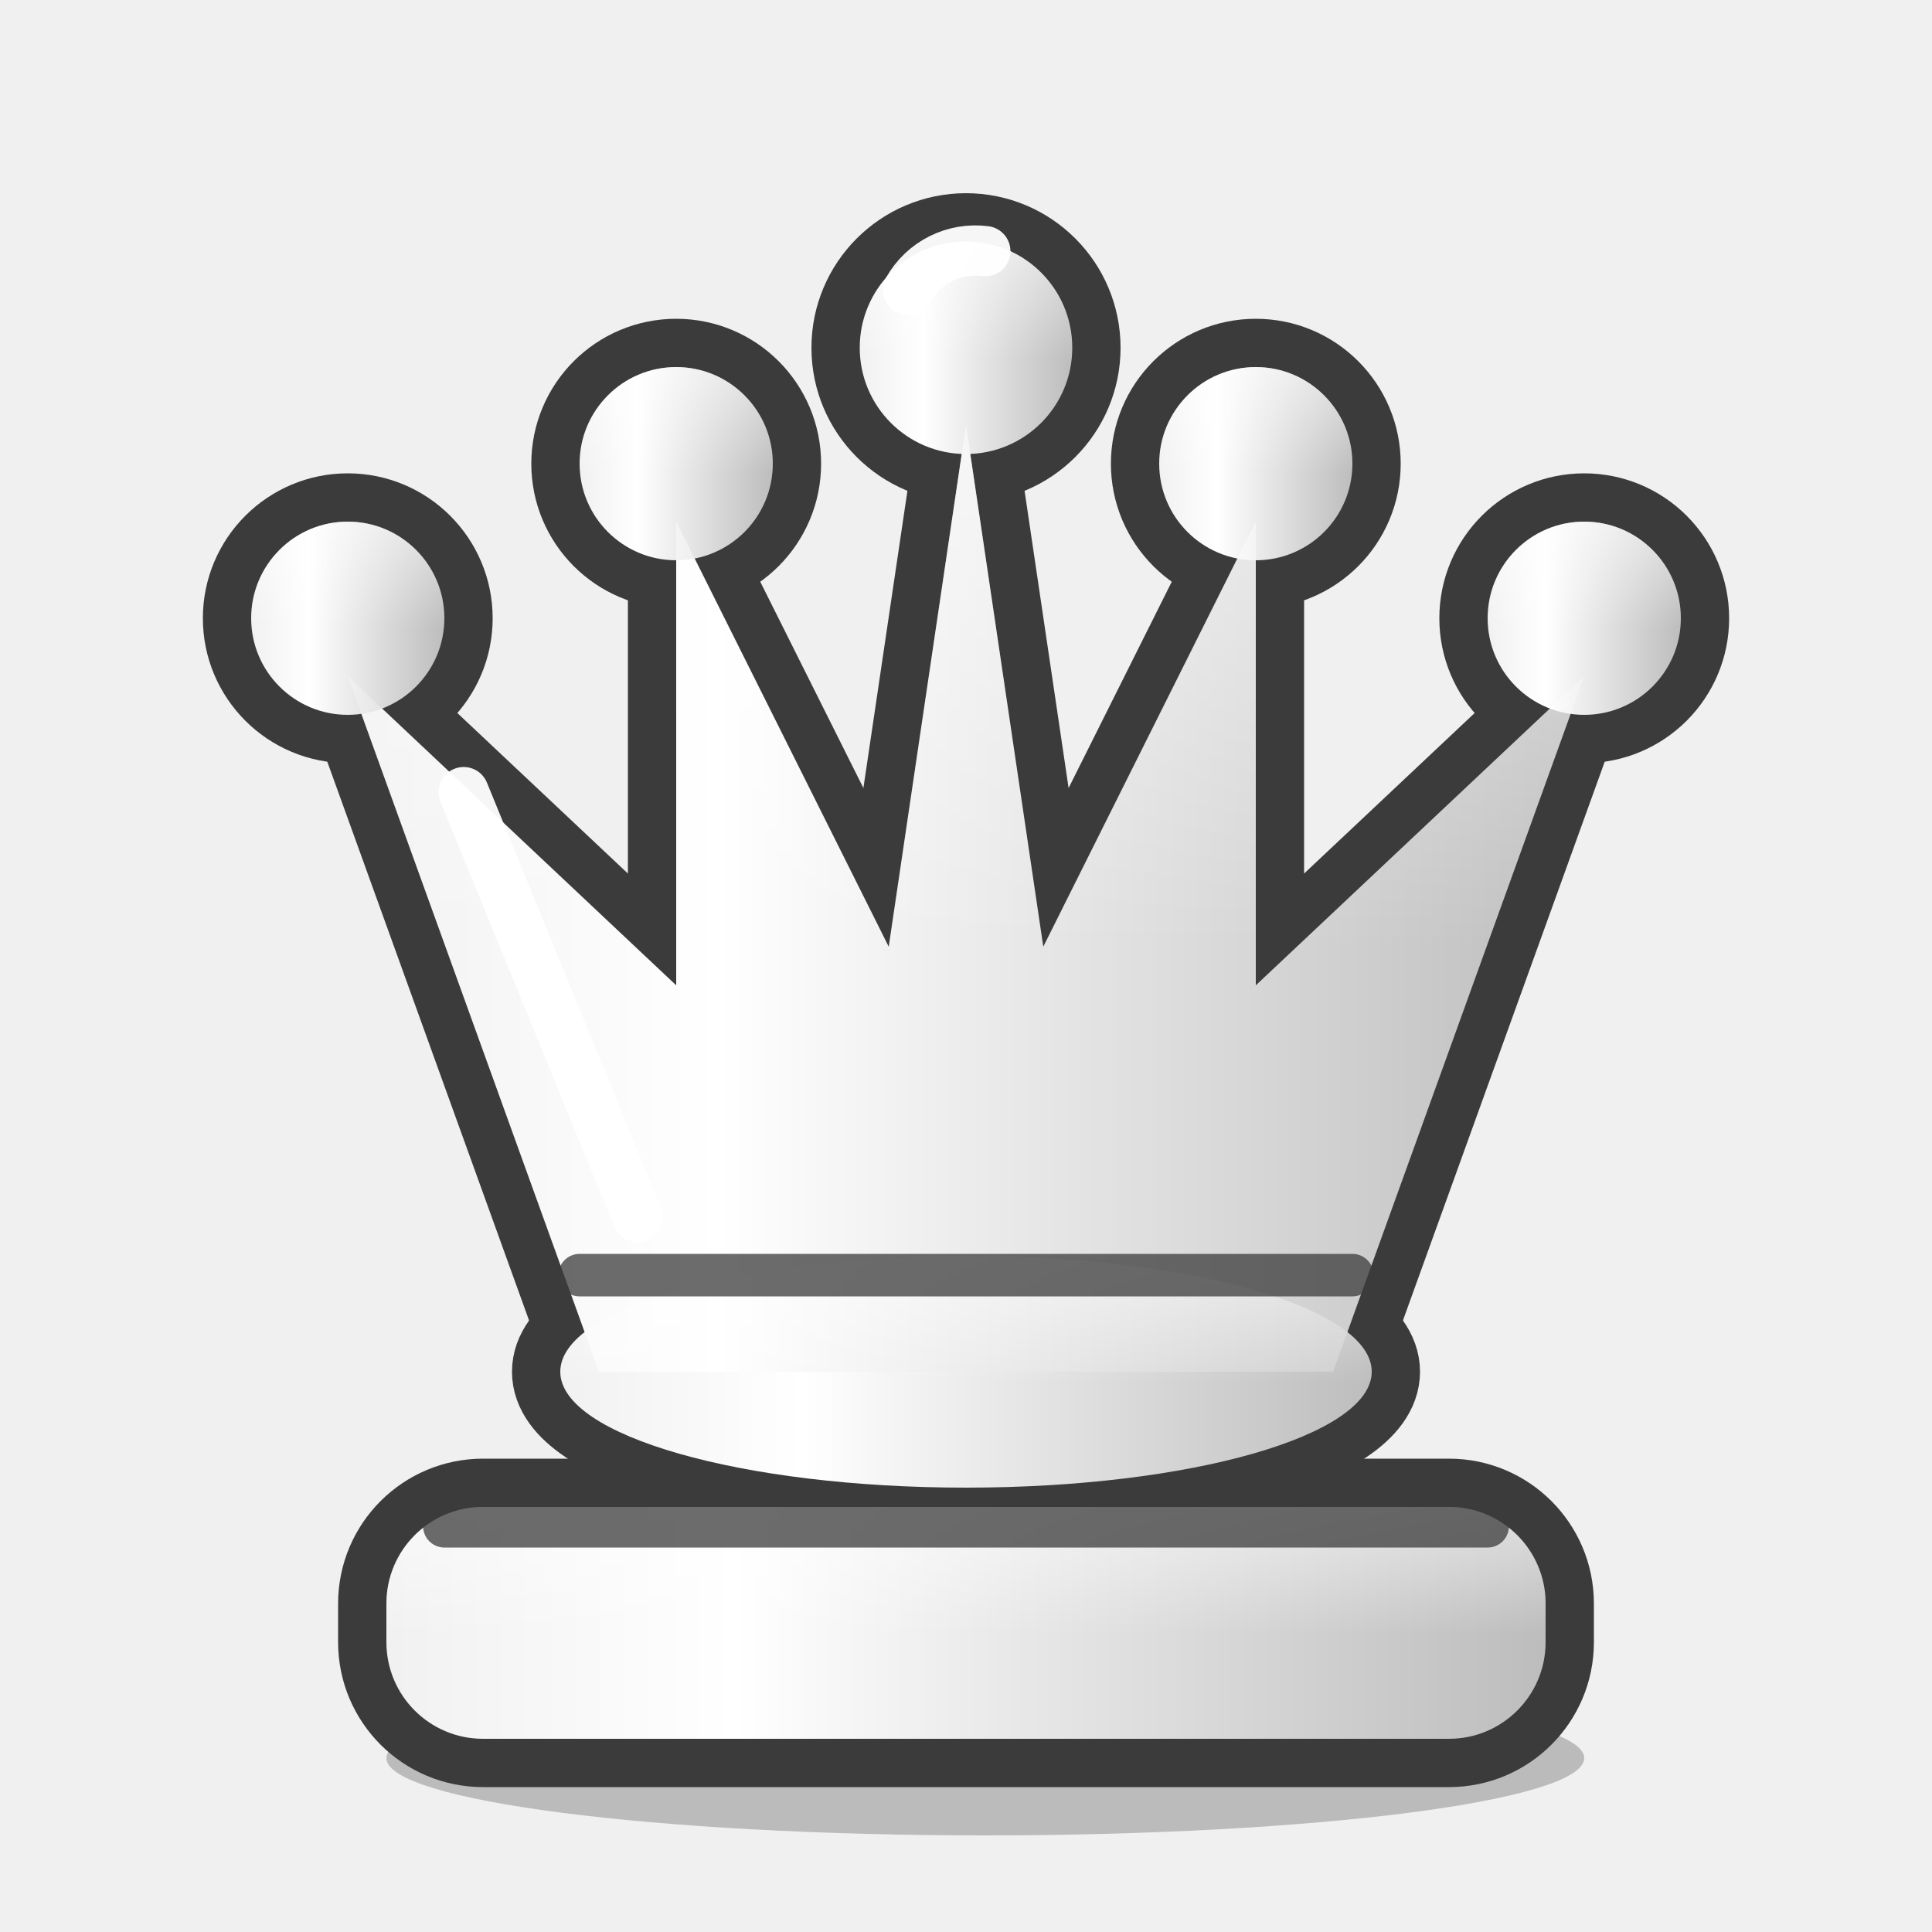
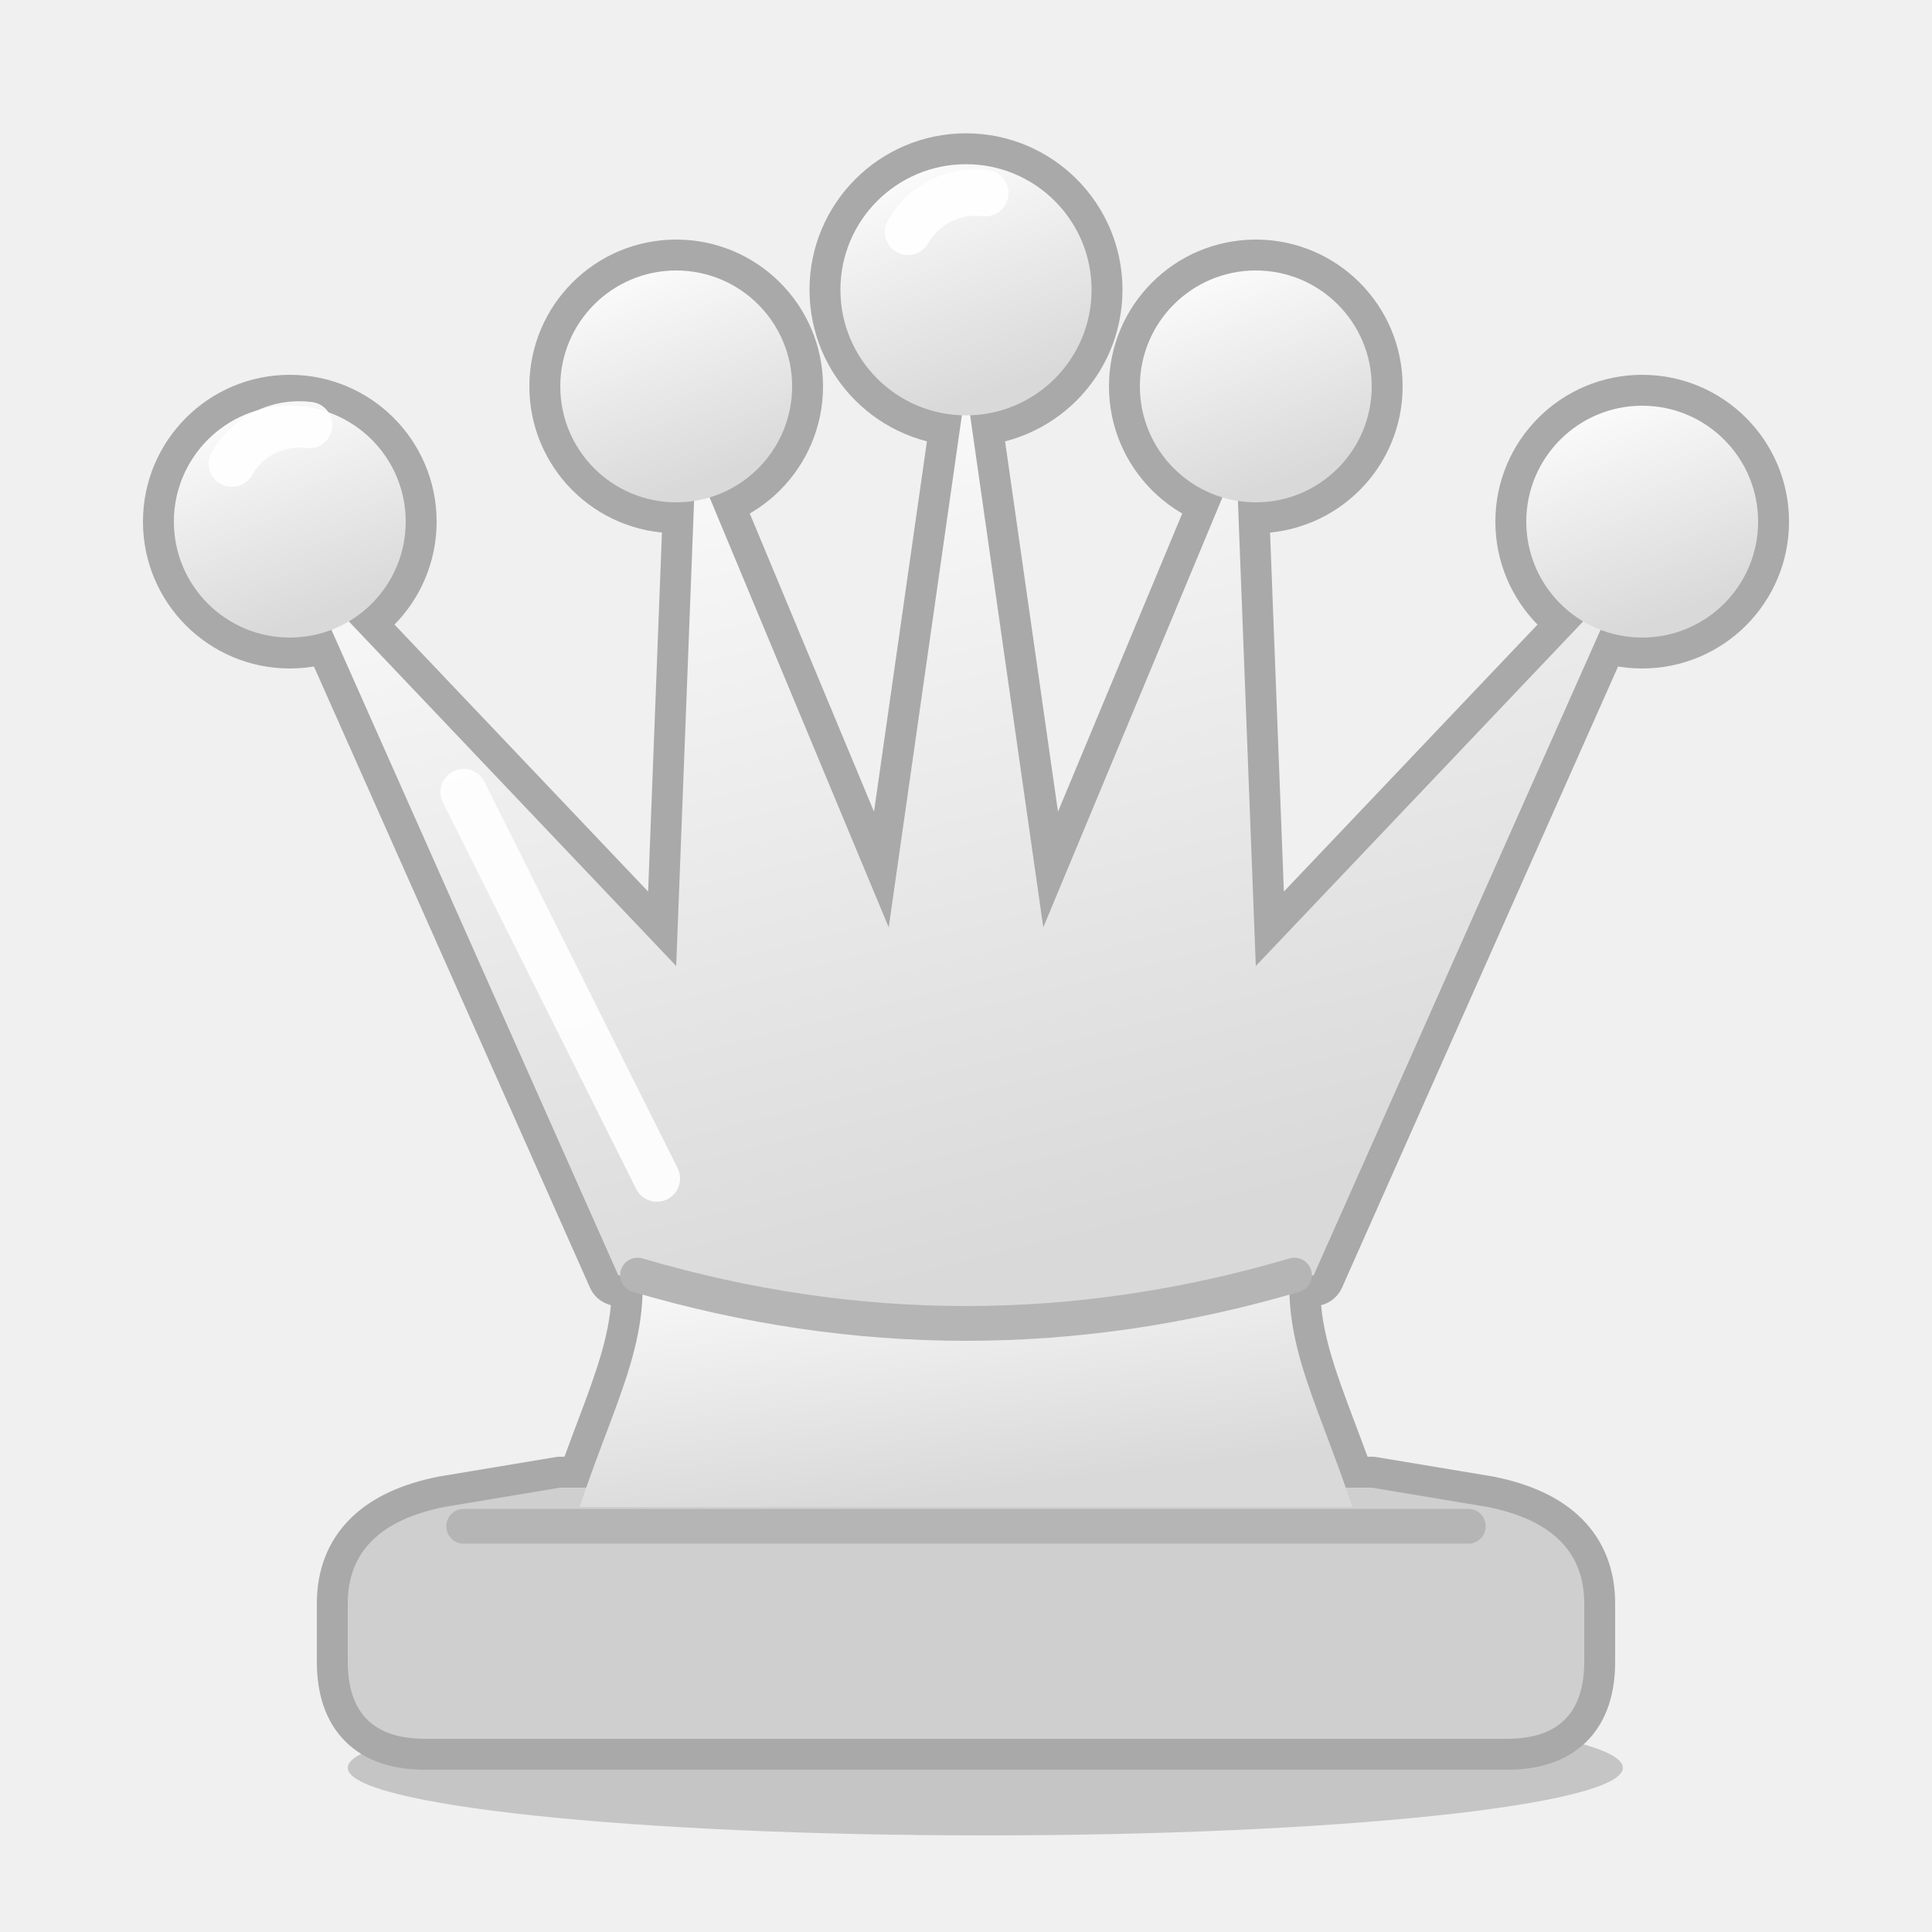
<svg xmlns="http://www.w3.org/2000/svg" viewBox="0 0 100 100">
  <defs>
-     <linearGradient id="neowQb" x1="0" y1="0" x2="1" y2="0">
-       <stop offset="0" stop-color="#f1f1f1" />
-       <stop offset="0.3" stop-color="#ffffff" />
-       <stop offset="1" stop-color="#bdbdbd" />
-     </linearGradient>
-     <linearGradient id="neowQs" x1="0" y1="0" x2="0" y2="1">
-       <stop offset="0" stop-color="#ffffff" stop-opacity="0.55" />
-       <stop offset="0.55" stop-color="#ffffff" stop-opacity="0" />
+     <linearGradient id="neowQb" x1="0" y1="0" x2="0.35" y2="1">
+       <stop offset="0" stop-color="#ffffff" />
+       <stop offset="1" stop-color="#d9d9d9" />
    </linearGradient>
  </defs>
-   <ellipse cx="51" cy="91" rx="31" ry="4" fill="#000" opacity="0.22" />
-   <g fill="#3b3b3b" stroke="#3b3b3b" stroke-width="5" stroke-linejoin="round">
-     <rect x="20" y="78" width="60" height="12" rx="5" />
-     <ellipse cx="50" cy="71" rx="21" ry="6" />
-     <path d="M31 71 L18 35 L35 51 L35 27 L46 49 L50 22 L54 49 L65 27 L65 51 L82 35 L69 71 Z" />
-     <circle cx="18" cy="32" r="5" />
-     <circle cx="35" cy="24" r="5" />
-     <circle cx="50" cy="18" r="5.5" />
-     <circle cx="65" cy="24" r="5" />
-     <circle cx="82" cy="32" r="5" />
+   <ellipse cx="51" cy="91.5" rx="33" ry="3.5" fill="#000" opacity="0.18" />
+   <g fill="#a9a9a9" stroke="#a9a9a9" stroke-width="3.2" stroke-linejoin="round">
+     <path d="M22 90 H78 Q82 90 82 86 V83 Q82 79 77 78 L71 77 H29 L23 78 Q18 79 18 83 V86 Q18 90 22 90 Z" />
+     <path d="M30 78 C32 72 34 69 33 64 H67 C66 69 68 72 70 78 Z" />
+     <path d="M32 66 L16 30 L35 50 L36 24 L46 48 L50 20 L54 48 L64 24 L65 50 L84 30 L68 66 Q50 71 32 66 Z" />
+     <circle cx="15" cy="27" r="6" />
+     <circle cx="35" cy="20" r="6" />
+     <circle cx="50" cy="15" r="6.5" />
+     <circle cx="65" cy="20" r="6" />
+     <circle cx="85" cy="27" r="6" />
+   </g>
+   <g fill="#cfcfcf">
+     <path d="M22 90 H78 Q82 90 82 86 V83 Q82 79 77 78 L71 77 H29 L23 78 Q18 79 18 83 V86 Q18 90 22 90 Z" />
  </g>
  <g fill="url(#neowQb)">
-     <rect x="20" y="78" width="60" height="12" rx="5" />
-     <ellipse cx="50" cy="71" rx="21" ry="6" />
-     <path d="M31 71 L18 35 L35 51 L35 27 L46 49 L50 22 L54 49 L65 27 L65 51 L82 35 L69 71 Z" />
-     <circle cx="18" cy="32" r="5" />
-     <circle cx="35" cy="24" r="5" />
-     <circle cx="50" cy="18" r="5.5" />
-     <circle cx="65" cy="24" r="5" />
-     <circle cx="82" cy="32" r="5" />
+     <path d="M30 78 C32 72 34 69 33 64 H67 C66 69 68 72 70 78 Z" />
+     <path d="M32 66 L16 30 L35 50 L36 24 L46 48 L50 20 L54 48 L64 24 L65 50 L84 30 L68 66 Q50 71 32 66 Z" />
+     <circle cx="15" cy="27" r="6" />
+     <circle cx="35" cy="20" r="6" />
+     <circle cx="50" cy="15" r="6.5" />
+     <circle cx="65" cy="20" r="6" />
+     <circle cx="85" cy="27" r="6" />
  </g>
-   <g fill="url(#neowQs)">
-     <rect x="20" y="78" width="60" height="12" rx="5" />
-     <ellipse cx="50" cy="71" rx="21" ry="6" />
-     <path d="M31 71 L18 35 L35 51 L35 27 L46 49 L50 22 L54 49 L65 27 L65 51 L82 35 L69 71 Z" />
-     <circle cx="18" cy="32" r="5" />
-     <circle cx="35" cy="24" r="5" />
-     <circle cx="50" cy="18" r="5.5" />
-     <circle cx="65" cy="24" r="5" />
-     <circle cx="82" cy="32" r="5" />
+   <g fill="none" stroke="#b5b5b5" stroke-width="1.8" stroke-linecap="round">
+     <path d="M24 79 H76" />
+     <path d="M33 66 Q50 71 67 66" />
  </g>
-   <g fill="none" stroke="#3b3b3b" stroke-width="2.2" stroke-linecap="round" stroke-opacity="0.75">
-     <path d="M23 79 H77" />
-     <path d="M30 66 H70" />
-   </g>
-   <g fill="#3b3b3b" />
-   <g fill="none" stroke="#ffffff" stroke-opacity="0.95" stroke-width="2.6" stroke-linecap="round">
-     <path d="M33 63 L24 41" />
-     <path d="M47 15 A4 4 0 0 1 51 13" />
+   <g fill="#a9a9a9" />
+   <g fill="none" stroke="#ffffff" stroke-opacity="0.9" stroke-width="2.4" stroke-linecap="round">
+     <path d="M34 61 L24 41" />
+     <path d="M12 24 A4 4 0 0 1 16 22" />
+     <path d="M47 12 A4 4 0 0 1 51 10" />
  </g>
</svg>
